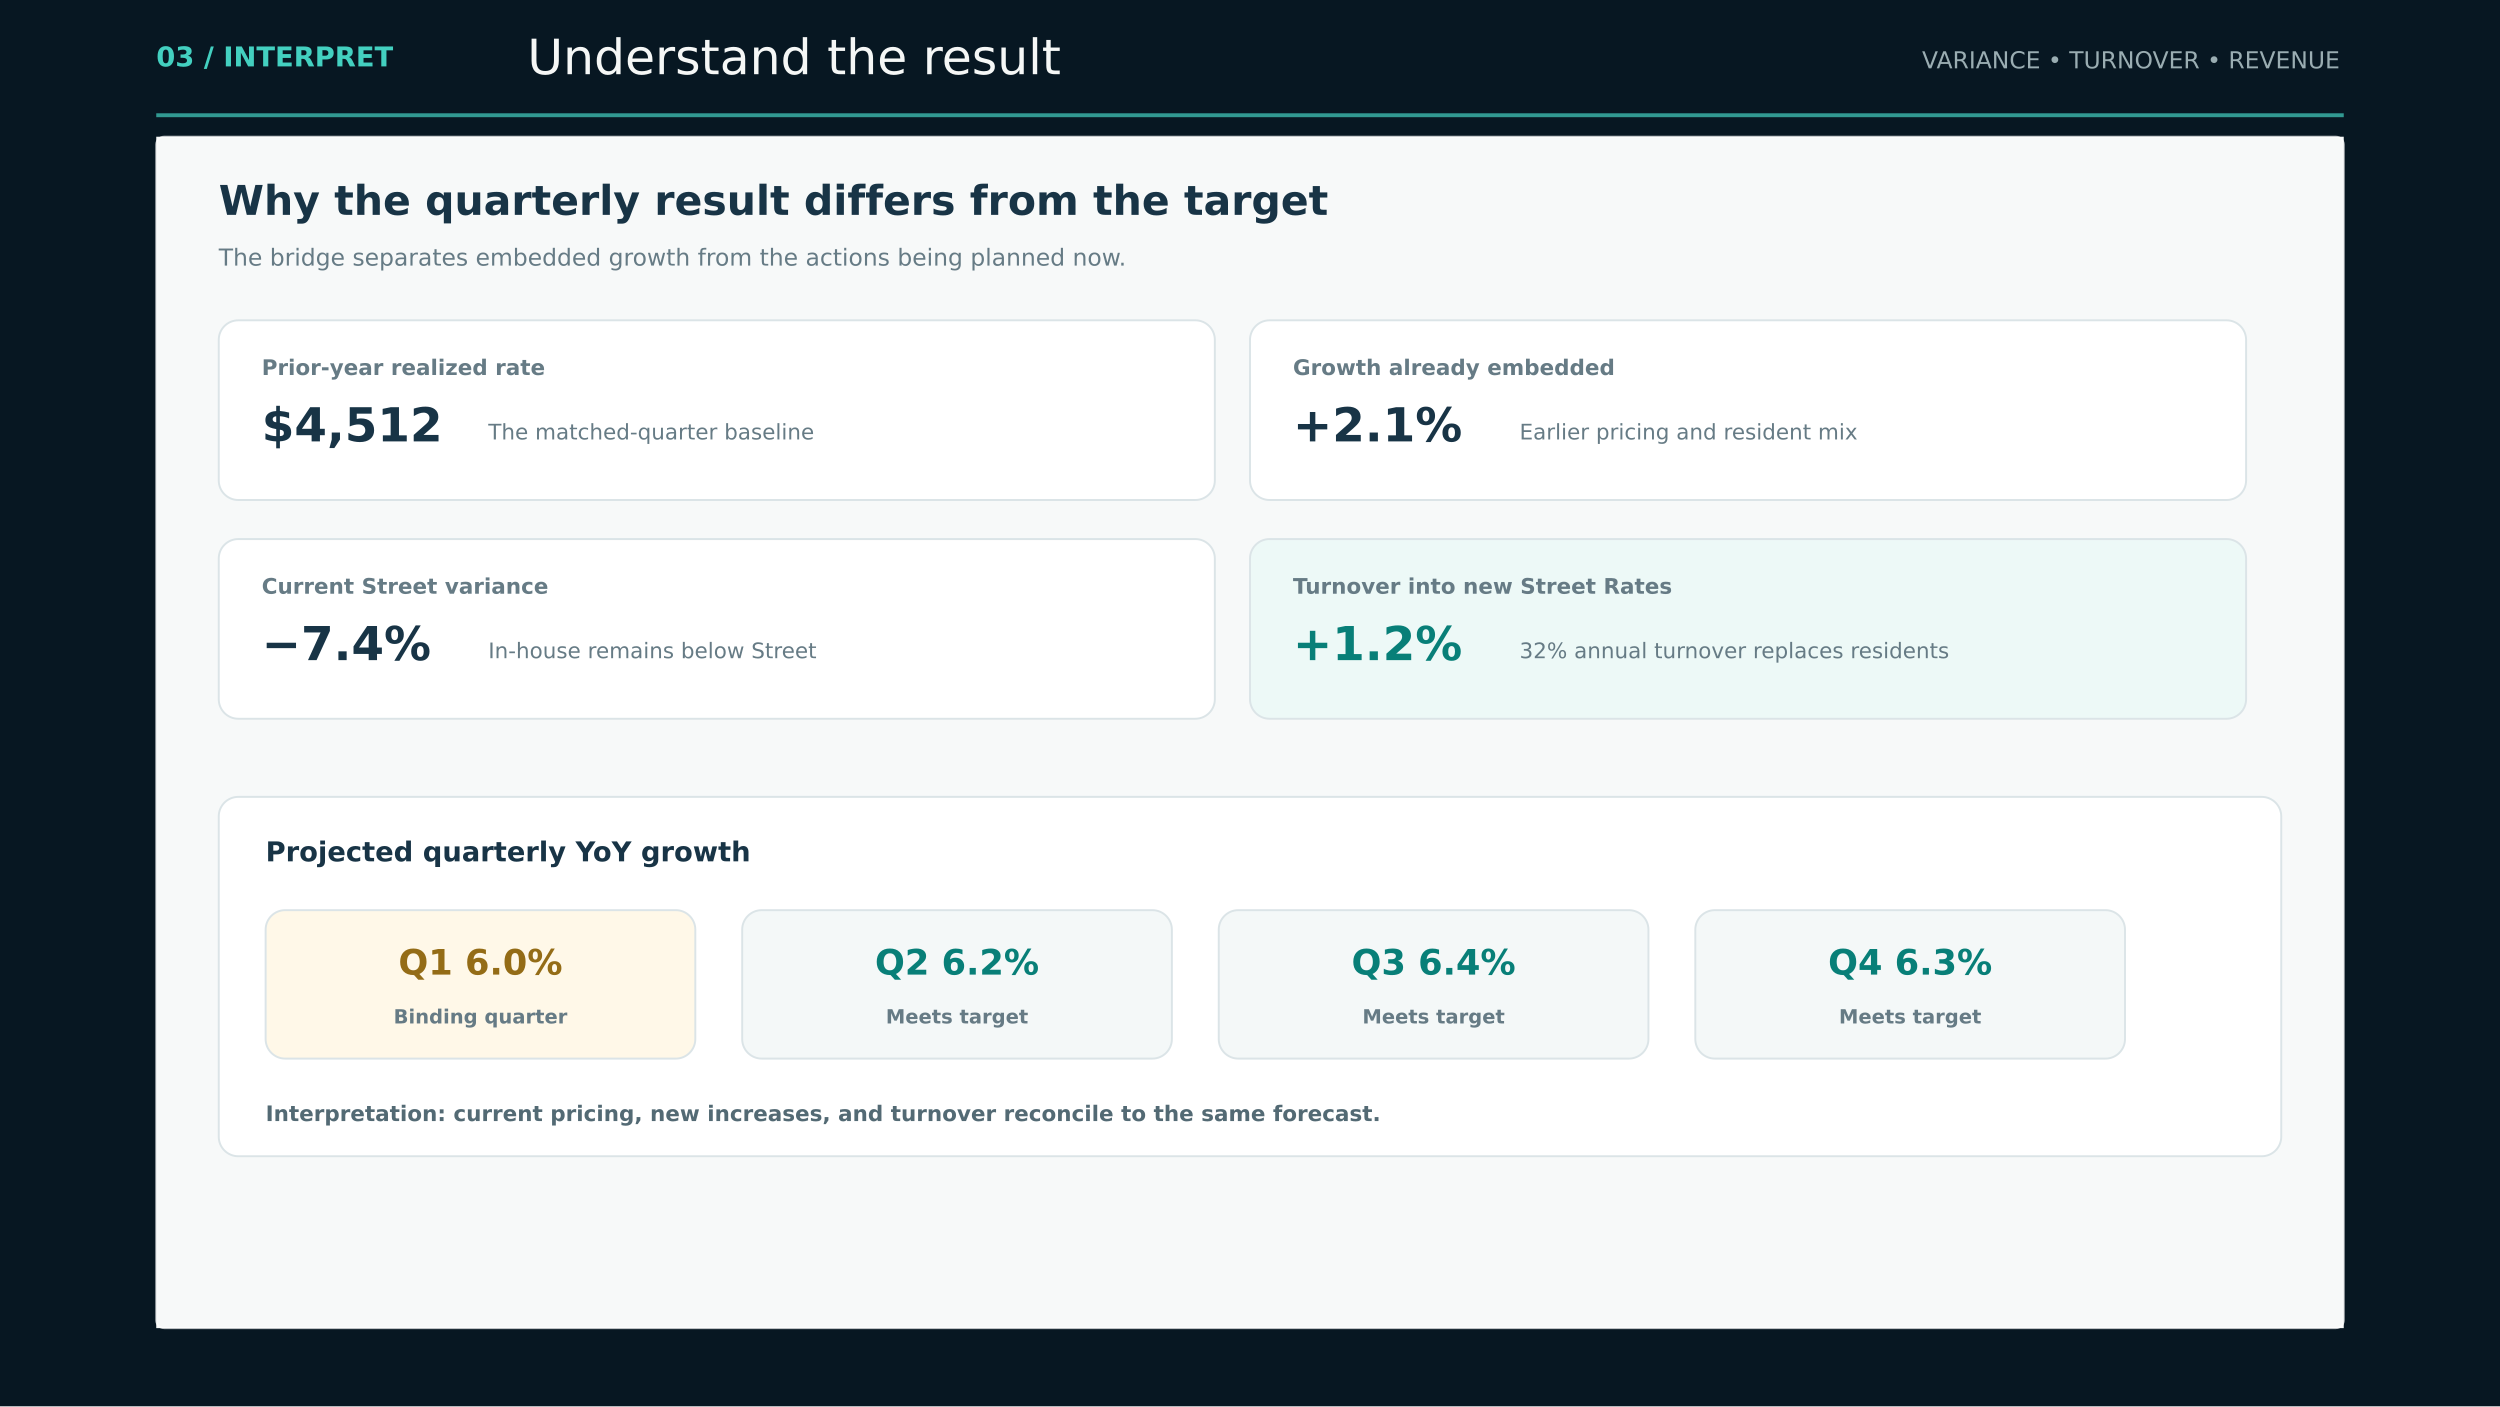
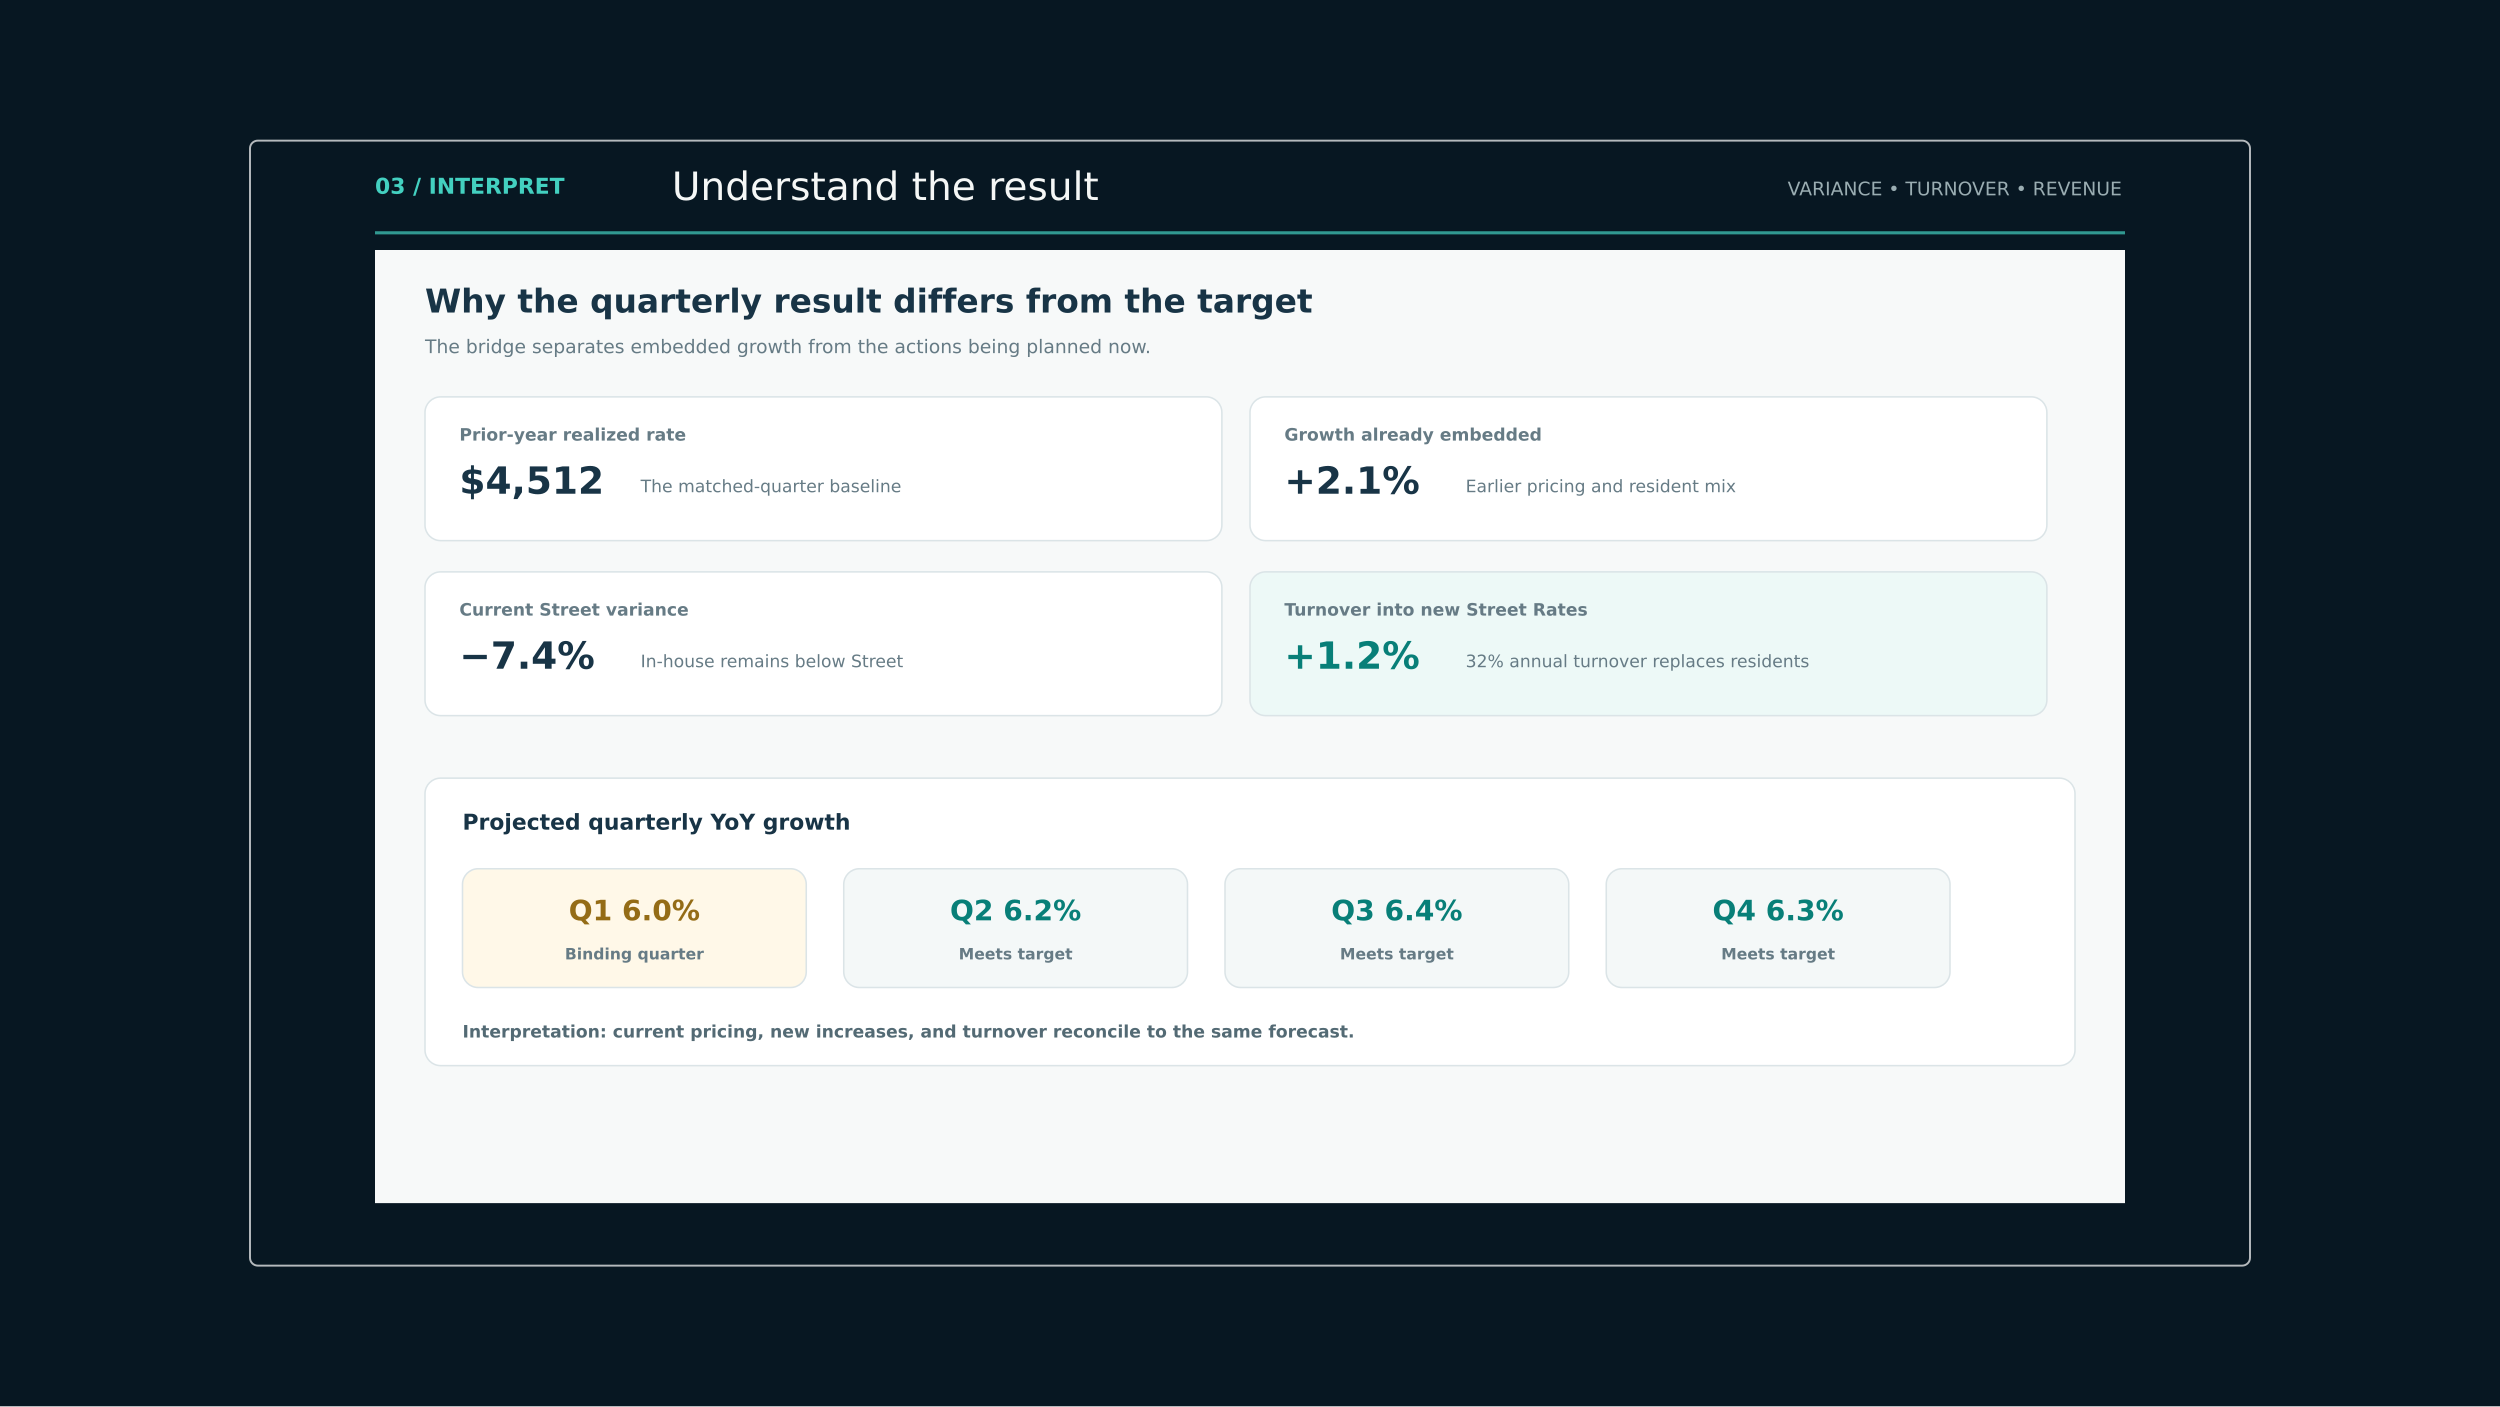
<svg xmlns="http://www.w3.org/2000/svg" width="1280" height="720" viewBox="0 0 1280 720">
  <rect width="1280" height="720" fill="#071722" />
-   <rect x="80" y="58" width="1120" height="2" fill="#43d0c0" opacity=".7" />
-   <text x="80" y="34" font-family="DejaVu Sans,Arial" font-size="14" font-weight="700" fill="#43d0c0" text-anchor="start">03  /  INTERPRET</text>
-   <text x="270" y="38" font-family="DejaVu Sans,Arial" font-size="25" font-weight="500" fill="#f5f7f6" text-anchor="start">Understand the result</text>
-   <text x="1198" y="35" font-family="DejaVu Sans,Arial" font-size="12" font-weight="500" fill="#9aadb2" text-anchor="end">VARIANCE  •  TURNOVER  •  REVENUE</text>
-   <rect x="80" y="70" width="1120" height="610" fill="#f7f9f9" />
-   <text x="112" y="110" font-family="DejaVu Sans,Arial" font-size="21" font-weight="700" fill="#183446" text-anchor="start">Why the quarterly result differs from the target</text>
-   <text x="112" y="136" font-family="DejaVu Sans,Arial" font-size="12" font-weight="400" fill="#667b85" text-anchor="start">The bridge separates embedded growth from the actions being planned now.</text>
-   <rect x="112" y="164" width="510" height="92" rx="10" fill="#fff" stroke="#dbe4e7" />
-   <text x="134" y="192" font-family="DejaVu Sans,Arial" font-size="11" font-weight="700" fill="#667b85" text-anchor="start">Prior-year realized rate</text>
-   <text x="134" y="226" font-family="DejaVu Sans,Arial" font-size="24" font-weight="700" fill="#183446" text-anchor="start">$4,512</text>
-   <text x="250" y="225" font-family="DejaVu Sans,Arial" font-size="11" font-weight="500" fill="#667b85" text-anchor="start">The matched-quarter baseline</text>
-   <rect x="640" y="164" width="510" height="92" rx="10" fill="#fff" stroke="#dbe4e7" />
-   <text x="662" y="192" font-family="DejaVu Sans,Arial" font-size="11" font-weight="700" fill="#667b85" text-anchor="start">Growth already embedded</text>
-   <text x="662" y="226" font-family="DejaVu Sans,Arial" font-size="24" font-weight="700" fill="#183446" text-anchor="start">+2.1%</text>
-   <text x="778" y="225" font-family="DejaVu Sans,Arial" font-size="11" font-weight="500" fill="#667b85" text-anchor="start">Earlier pricing and resident mix</text>
-   <rect x="112" y="276" width="510" height="92" rx="10" fill="#fff" stroke="#dbe4e7" />
-   <text x="134" y="304" font-family="DejaVu Sans,Arial" font-size="11" font-weight="700" fill="#667b85" text-anchor="start">Current Street variance</text>
-   <text x="134" y="338" font-family="DejaVu Sans,Arial" font-size="24" font-weight="700" fill="#183446" text-anchor="start">−7.4%</text>
-   <text x="250" y="337" font-family="DejaVu Sans,Arial" font-size="11" font-weight="500" fill="#667b85" text-anchor="start">In-house remains below Street</text>
-   <rect x="640" y="276" width="510" height="92" rx="10" fill="#edf9f7" stroke="#dbe4e7" />
-   <text x="662" y="304" font-family="DejaVu Sans,Arial" font-size="11" font-weight="700" fill="#667b85" text-anchor="start">Turnover into new Street Rates</text>
-   <text x="662" y="338" font-family="DejaVu Sans,Arial" font-size="24" font-weight="700" fill="#087f78" text-anchor="start">+1.2%</text>
-   <text x="778" y="337" font-family="DejaVu Sans,Arial" font-size="11" font-weight="500" fill="#667b85" text-anchor="start">32% annual turnover replaces residents</text>
-   <rect x="112" y="408" width="1056" height="184" rx="10" fill="#fff" stroke="#dbe4e7" />
-   <text x="136" y="441" font-family="DejaVu Sans,Arial" font-size="14" font-weight="700" fill="#183446" text-anchor="start">Projected quarterly YoY growth</text>
-   <rect x="136" y="466" width="220" height="76" rx="10" fill="#fff8e8" stroke="#dbe4e7" />
-   <text x="246" y="499" font-family="DejaVu Sans,Arial" font-size="18" font-weight="700" fill="#946c16" text-anchor="middle">Q1  6.0%</text>
-   <text x="246" y="524" font-family="DejaVu Sans,Arial" font-size="10" font-weight="600" fill="#667b85" text-anchor="middle">Binding quarter</text>
-   <rect x="380" y="466" width="220" height="76" rx="10" fill="#f4f8f8" stroke="#dbe4e7" />
-   <text x="490" y="499" font-family="DejaVu Sans,Arial" font-size="18" font-weight="700" fill="#087f78" text-anchor="middle">Q2  6.2%</text>
-   <text x="490" y="524" font-family="DejaVu Sans,Arial" font-size="10" font-weight="600" fill="#667b85" text-anchor="middle">Meets target</text>
-   <rect x="624" y="466" width="220" height="76" rx="10" fill="#f4f8f8" stroke="#dbe4e7" />
-   <text x="734" y="499" font-family="DejaVu Sans,Arial" font-size="18" font-weight="700" fill="#087f78" text-anchor="middle">Q3  6.4%</text>
-   <text x="734" y="524" font-family="DejaVu Sans,Arial" font-size="10" font-weight="600" fill="#667b85" text-anchor="middle">Meets target</text>
-   <rect x="868" y="466" width="220" height="76" rx="10" fill="#f4f8f8" stroke="#dbe4e7" />
-   <text x="978" y="499" font-family="DejaVu Sans,Arial" font-size="18" font-weight="700" fill="#087f78" text-anchor="middle">Q4  6.3%</text>
-   <text x="978" y="524" font-family="DejaVu Sans,Arial" font-size="10" font-weight="600" fill="#667b85" text-anchor="middle">Meets target</text>
-   <text x="136" y="574" font-family="DejaVu Sans,Arial" font-size="11" font-weight="600" fill="#536a74" text-anchor="start">Interpretation: current pricing, new increases, and turnover reconcile to the same forecast.</text>
-   <rect x="80" y="70" width="1120" height="610" rx="4" fill="none" stroke="#ffffff" opacity=".7" />
+   <g transform="translate(128 72) scale(.8)">
+     <rect width="1280" height="720" fill="#071722" />
+     <rect x="80" y="58" width="1120" height="2" fill="#43d0c0" opacity=".7" />
+     <text x="80" y="34" font-family="DejaVu Sans,Arial" font-size="14" font-weight="700" fill="#43d0c0" text-anchor="start">03  /  INTERPRET</text>
+     <text x="270" y="38" font-family="DejaVu Sans,Arial" font-size="25" font-weight="500" fill="#f5f7f6" text-anchor="start">Understand the result</text>
+     <text x="1198" y="35" font-family="DejaVu Sans,Arial" font-size="12" font-weight="500" fill="#9aadb2" text-anchor="end">VARIANCE  •  TURNOVER  •  REVENUE</text>
+     <rect x="80" y="70" width="1120" height="610" fill="#f7f9f9" />
+     <text x="112" y="110" font-family="DejaVu Sans,Arial" font-size="21" font-weight="700" fill="#183446" text-anchor="start">Why the quarterly result differs from the target</text>
+     <text x="112" y="136" font-family="DejaVu Sans,Arial" font-size="12" font-weight="400" fill="#667b85" text-anchor="start">The bridge separates embedded growth from the actions being planned now.</text>
+     <rect x="112" y="164" width="510" height="92" rx="10" fill="#fff" stroke="#dbe4e7" />
+     <text x="134" y="192" font-family="DejaVu Sans,Arial" font-size="11" font-weight="700" fill="#667b85" text-anchor="start">Prior-year realized rate</text>
+     <text x="134" y="226" font-family="DejaVu Sans,Arial" font-size="24" font-weight="700" fill="#183446" text-anchor="start">$4,512</text>
+     <text x="250" y="225" font-family="DejaVu Sans,Arial" font-size="11" font-weight="500" fill="#667b85" text-anchor="start">The matched-quarter baseline</text>
+     <rect x="640" y="164" width="510" height="92" rx="10" fill="#fff" stroke="#dbe4e7" />
+     <text x="662" y="192" font-family="DejaVu Sans,Arial" font-size="11" font-weight="700" fill="#667b85" text-anchor="start">Growth already embedded</text>
+     <text x="662" y="226" font-family="DejaVu Sans,Arial" font-size="24" font-weight="700" fill="#183446" text-anchor="start">+2.1%</text>
+     <text x="778" y="225" font-family="DejaVu Sans,Arial" font-size="11" font-weight="500" fill="#667b85" text-anchor="start">Earlier pricing and resident mix</text>
+     <rect x="112" y="276" width="510" height="92" rx="10" fill="#fff" stroke="#dbe4e7" />
+     <text x="134" y="304" font-family="DejaVu Sans,Arial" font-size="11" font-weight="700" fill="#667b85" text-anchor="start">Current Street variance</text>
+     <text x="134" y="338" font-family="DejaVu Sans,Arial" font-size="24" font-weight="700" fill="#183446" text-anchor="start">−7.4%</text>
+     <text x="250" y="337" font-family="DejaVu Sans,Arial" font-size="11" font-weight="500" fill="#667b85" text-anchor="start">In-house remains below Street</text>
+     <rect x="640" y="276" width="510" height="92" rx="10" fill="#edf9f7" stroke="#dbe4e7" />
+     <text x="662" y="304" font-family="DejaVu Sans,Arial" font-size="11" font-weight="700" fill="#667b85" text-anchor="start">Turnover into new Street Rates</text>
+     <text x="662" y="338" font-family="DejaVu Sans,Arial" font-size="24" font-weight="700" fill="#087f78" text-anchor="start">+1.2%</text>
+     <text x="778" y="337" font-family="DejaVu Sans,Arial" font-size="11" font-weight="500" fill="#667b85" text-anchor="start">32% annual turnover replaces residents</text>
+     <rect x="112" y="408" width="1056" height="184" rx="10" fill="#fff" stroke="#dbe4e7" />
+     <text x="136" y="441" font-family="DejaVu Sans,Arial" font-size="14" font-weight="700" fill="#183446" text-anchor="start">Projected quarterly YoY growth</text>
+     <rect x="136" y="466" width="220" height="76" rx="10" fill="#fff8e8" stroke="#dbe4e7" />
+     <text x="246" y="499" font-family="DejaVu Sans,Arial" font-size="18" font-weight="700" fill="#946c16" text-anchor="middle">Q1  6.0%</text>
+     <text x="246" y="524" font-family="DejaVu Sans,Arial" font-size="10" font-weight="600" fill="#667b85" text-anchor="middle">Binding quarter</text>
+     <rect x="380" y="466" width="220" height="76" rx="10" fill="#f4f8f8" stroke="#dbe4e7" />
+     <text x="490" y="499" font-family="DejaVu Sans,Arial" font-size="18" font-weight="700" fill="#087f78" text-anchor="middle">Q2  6.2%</text>
+     <text x="490" y="524" font-family="DejaVu Sans,Arial" font-size="10" font-weight="600" fill="#667b85" text-anchor="middle">Meets target</text>
+     <rect x="624" y="466" width="220" height="76" rx="10" fill="#f4f8f8" stroke="#dbe4e7" />
+     <text x="734" y="499" font-family="DejaVu Sans,Arial" font-size="18" font-weight="700" fill="#087f78" text-anchor="middle">Q3  6.4%</text>
+     <text x="734" y="524" font-family="DejaVu Sans,Arial" font-size="10" font-weight="600" fill="#667b85" text-anchor="middle">Meets target</text>
+     <rect x="868" y="466" width="220" height="76" rx="10" fill="#f4f8f8" stroke="#dbe4e7" />
+     <text x="978" y="499" font-family="DejaVu Sans,Arial" font-size="18" font-weight="700" fill="#087f78" text-anchor="middle">Q4  6.3%</text>
+     <text x="978" y="524" font-family="DejaVu Sans,Arial" font-size="10" font-weight="600" fill="#667b85" text-anchor="middle">Meets target</text>
+     <text x="136" y="574" font-family="DejaVu Sans,Arial" font-size="11" font-weight="600" fill="#536a74" text-anchor="start">Interpretation: current pricing, new increases, and turnover reconcile to the same forecast.</text>
+   </g>
+   <rect x="128" y="72" width="1024" height="576" rx="4" fill="none" stroke="#ffffff" opacity=".7" />
</svg>
